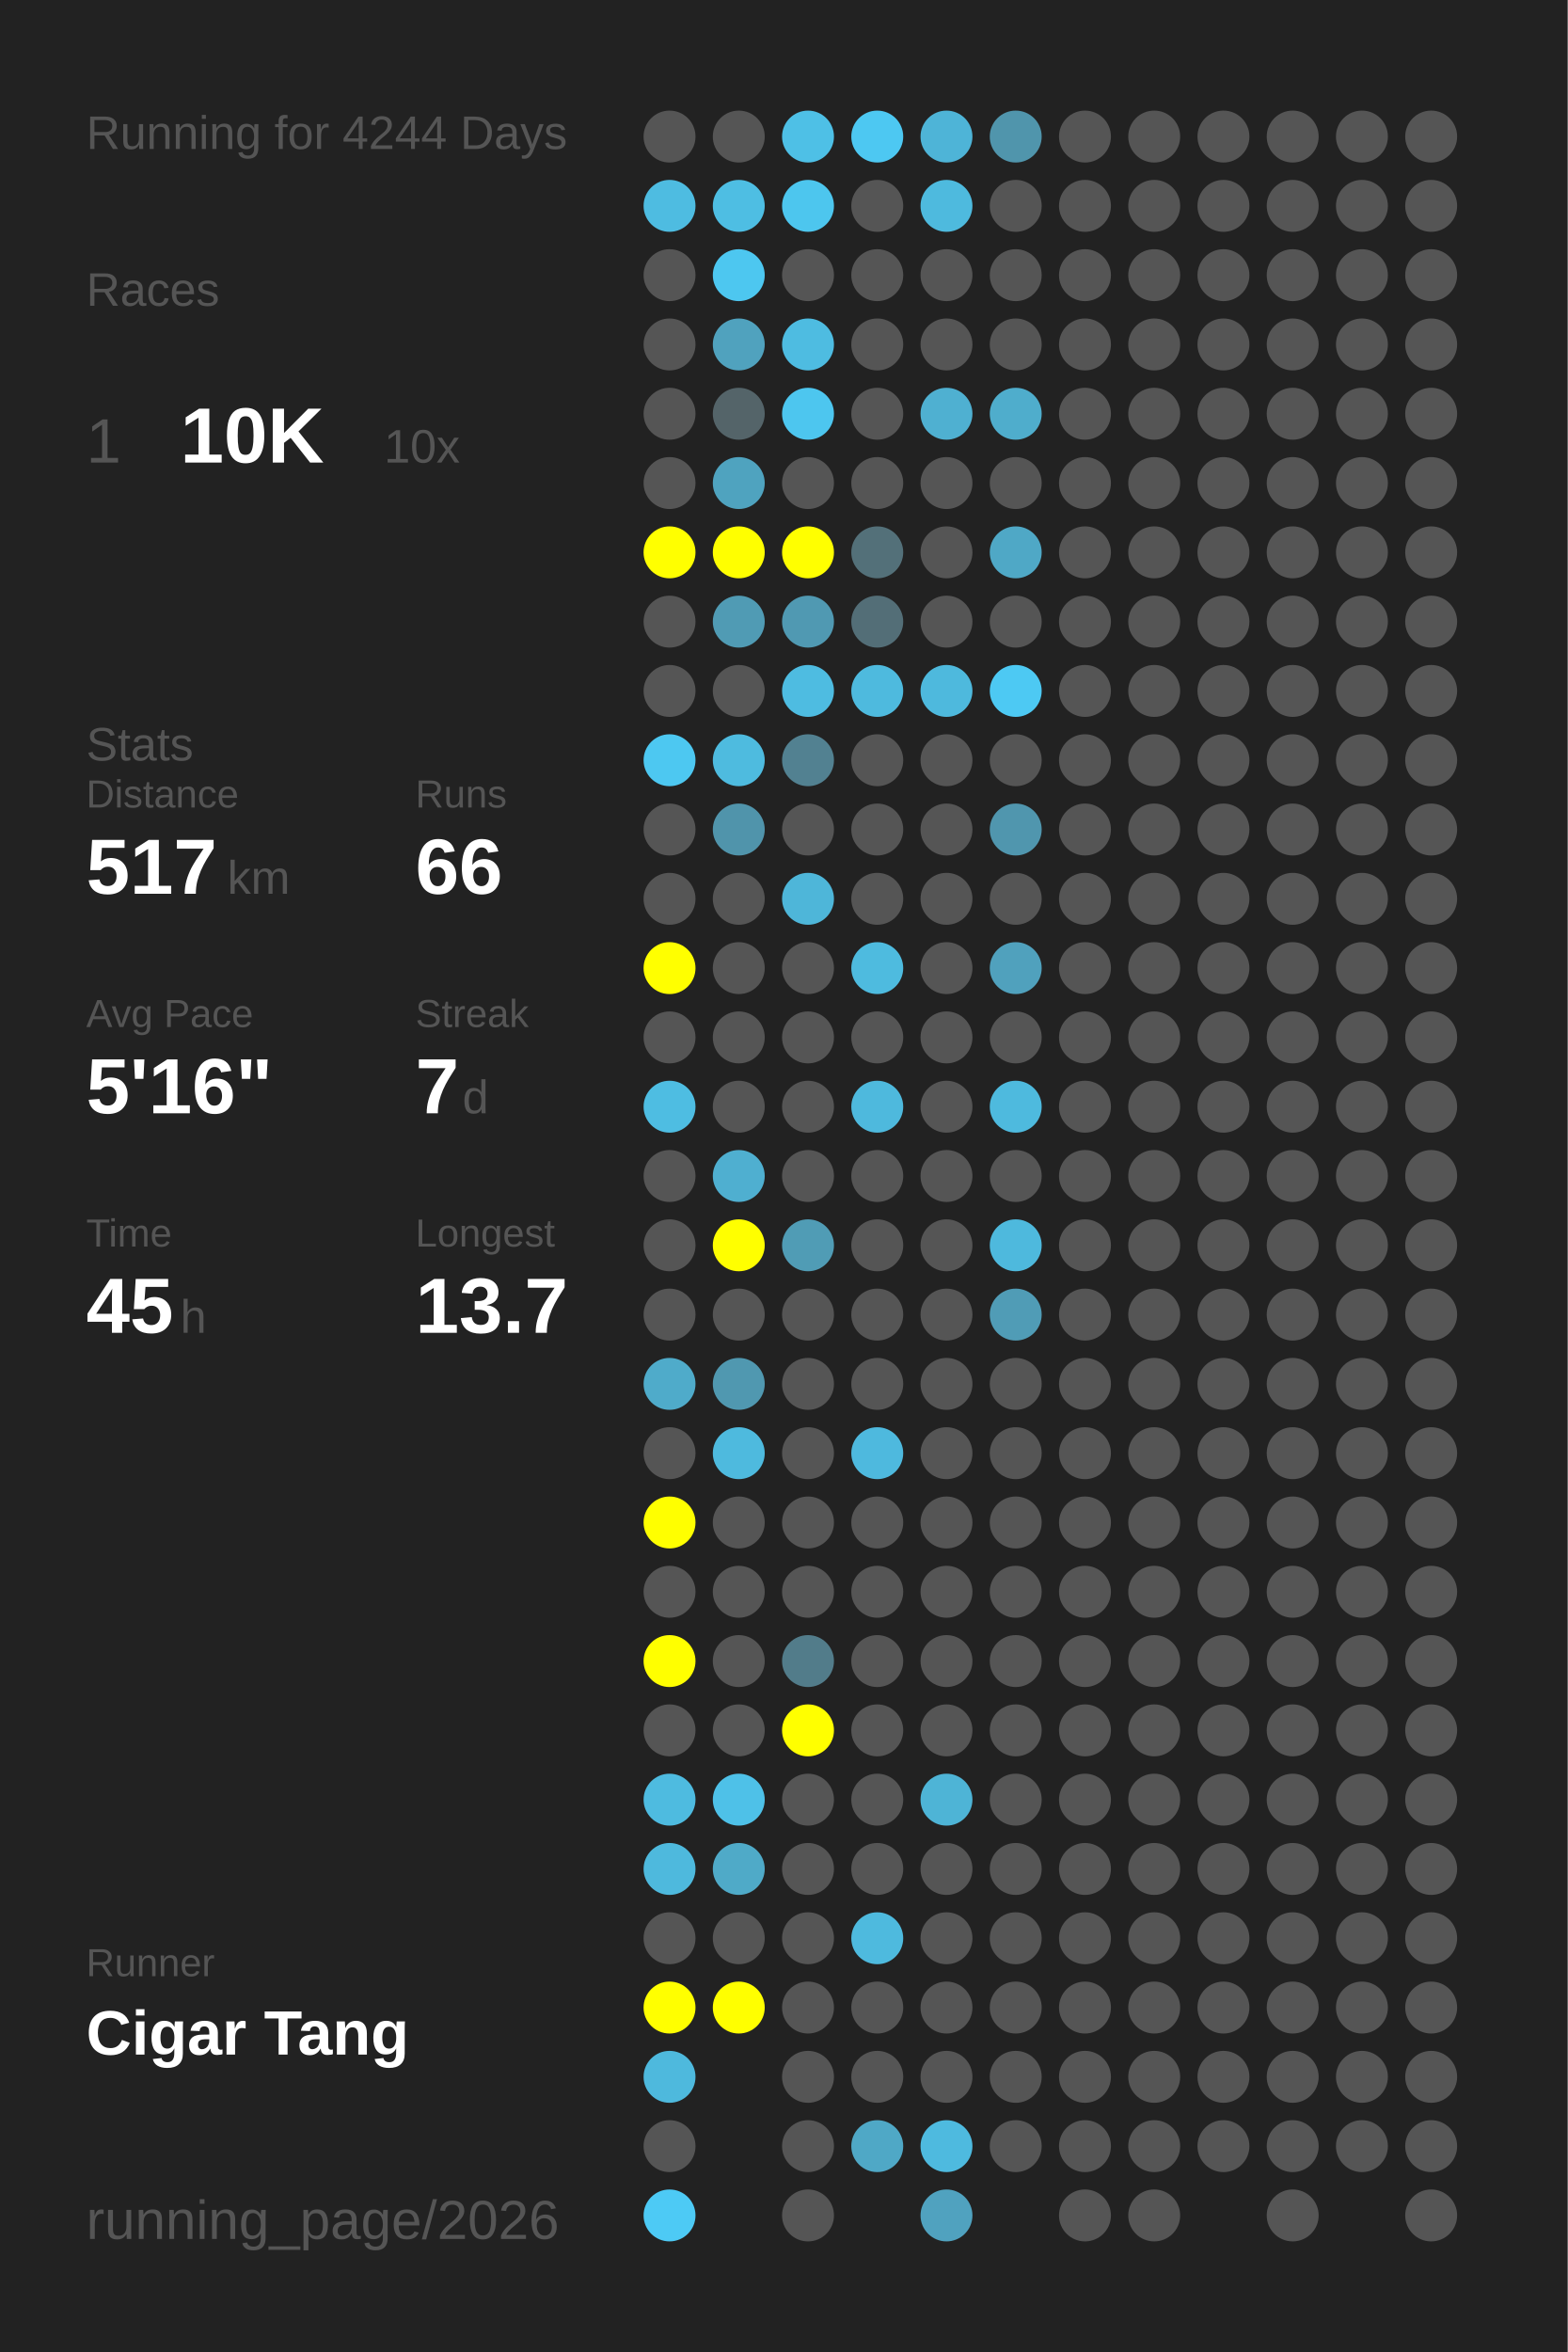
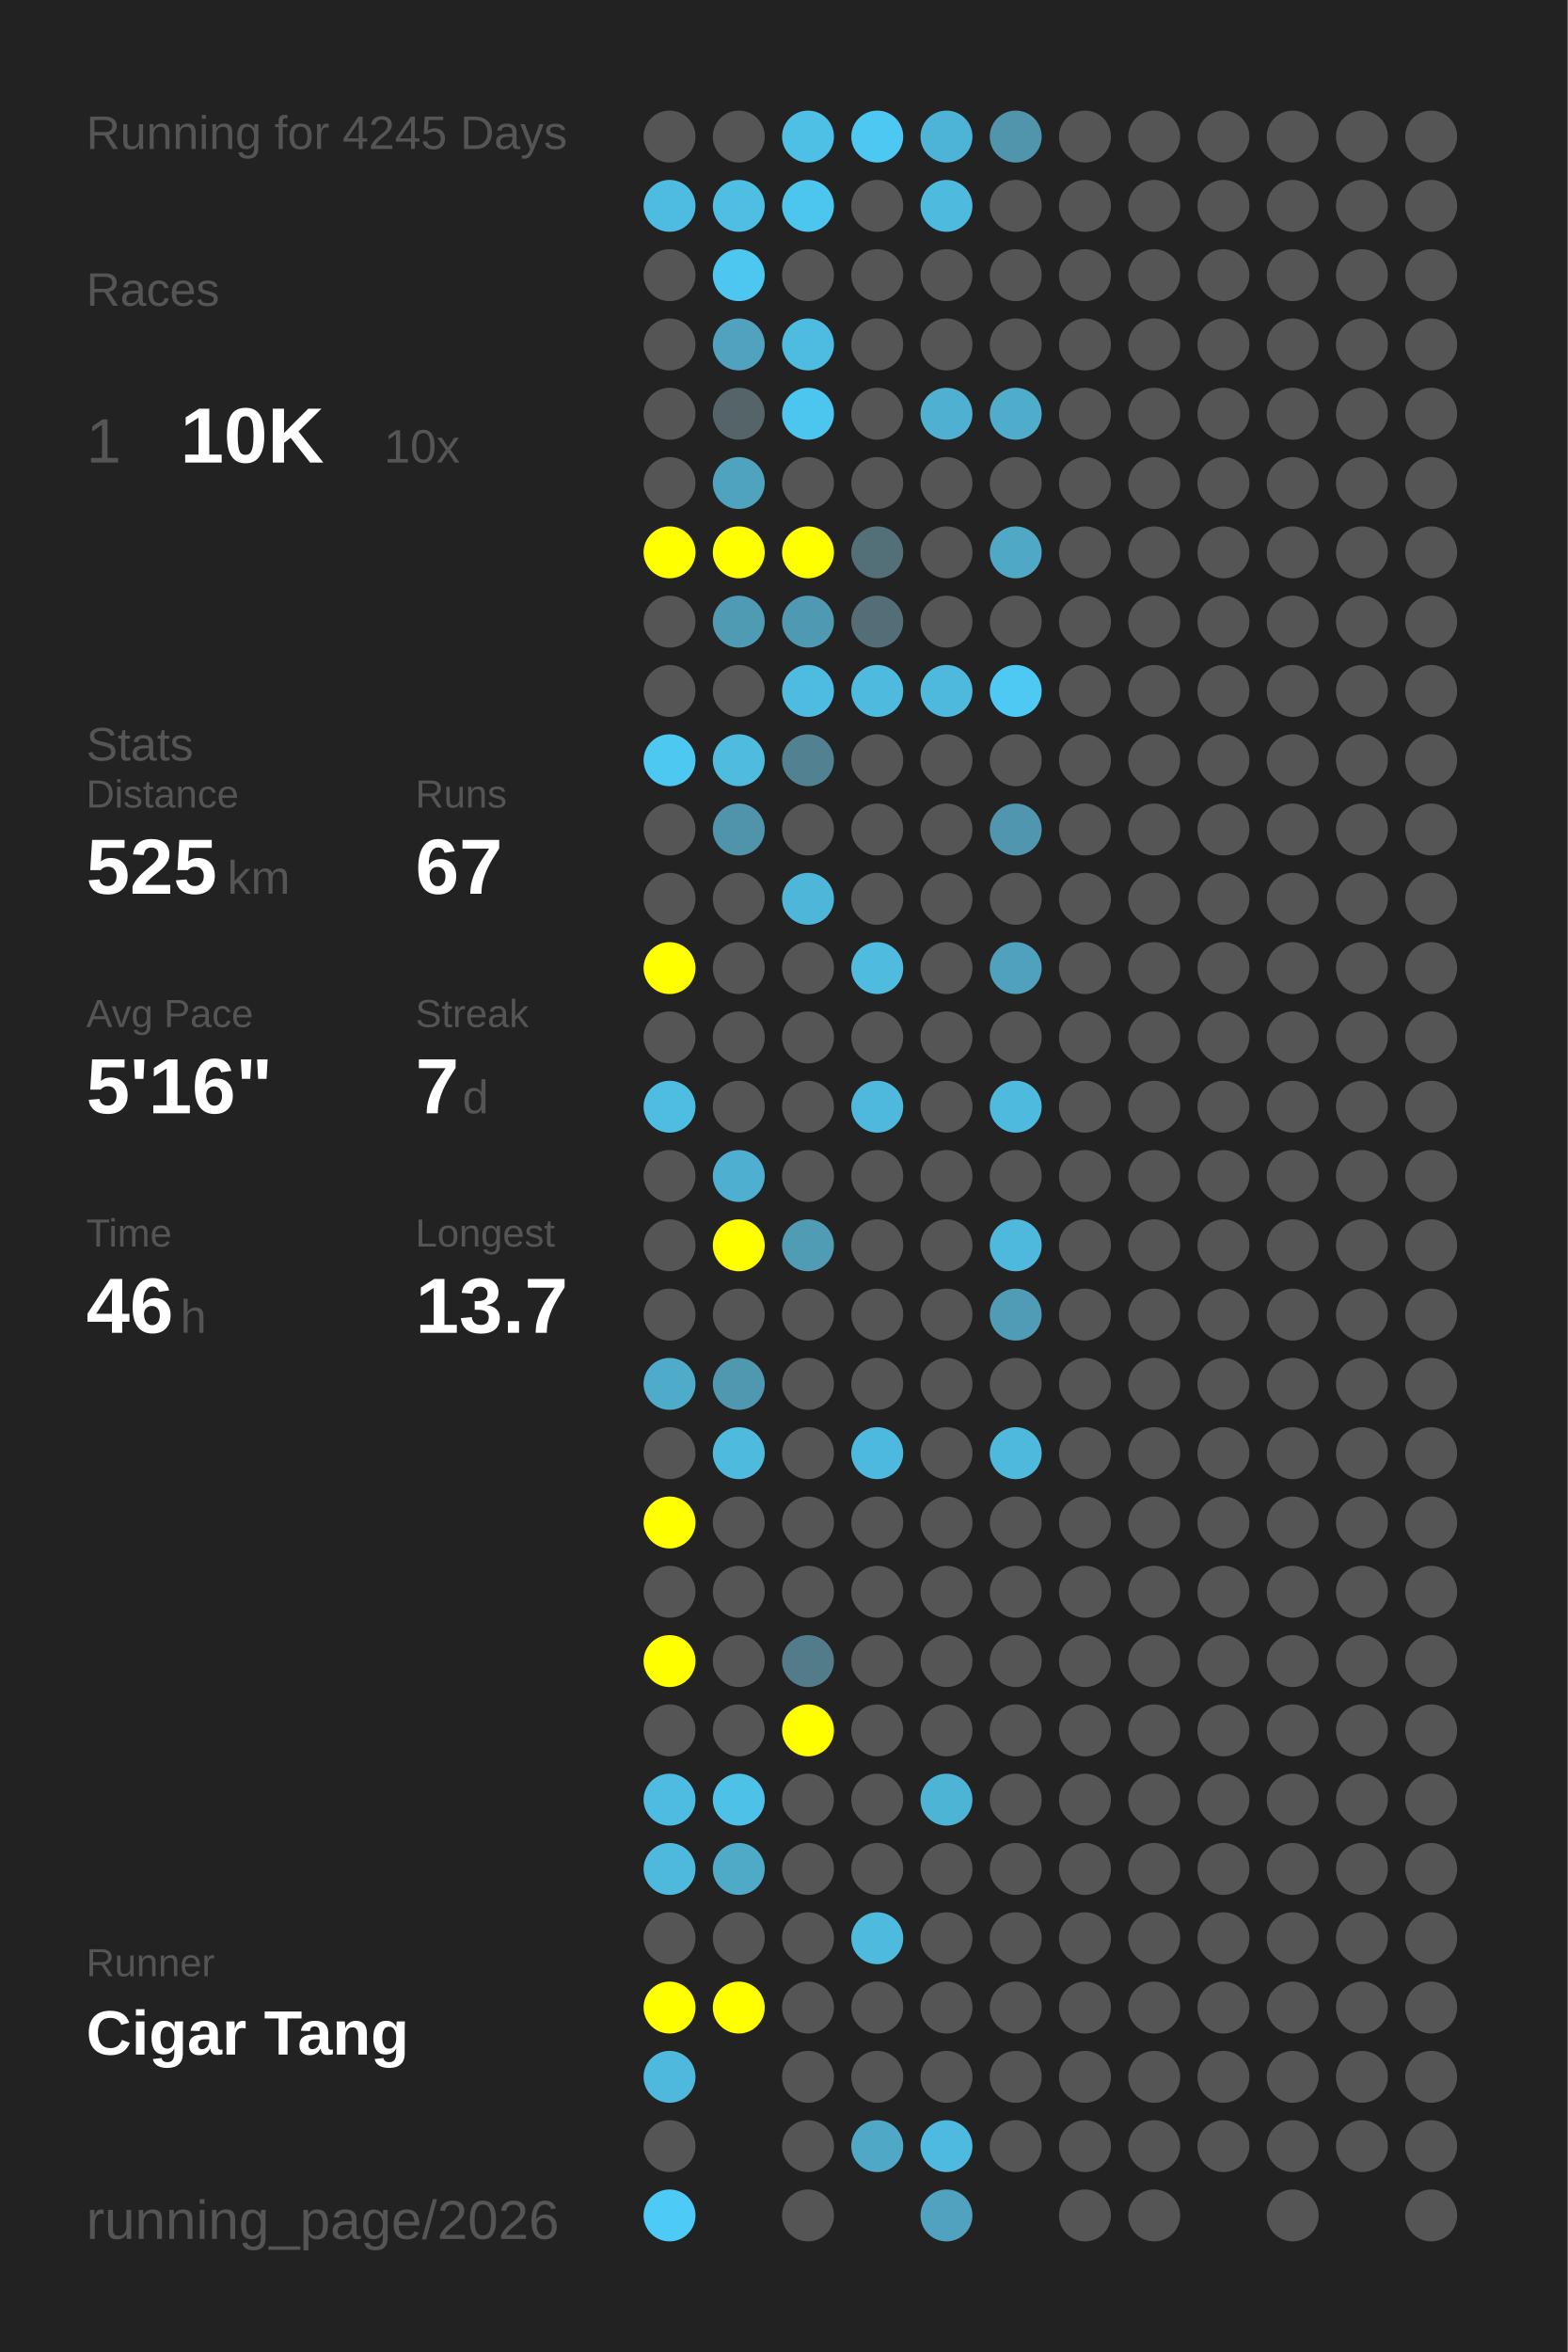
<svg xmlns="http://www.w3.org/2000/svg" baseProfile="full" height="300mm" version="1.1" viewBox="0,0,200,300" width="200mm">
  <defs />
  <rect fill="#222222" height="300" width="200" x="0" y="0" />
-   <text fill="#555555" style="font-size:6px; font-family:Arial;" x="11" y="19">Running for 4244 Days</text>
+   <text fill="#555555" style="font-size:6px; font-family:Arial;" x="11" y="19">Running for 4245 Days</text>
  <text fill="#555555" style="font-size:6px; font-family:Arial;" x="11" y="39">Races</text>
  <text fill="#555555" style="font-size:8px; font-family:Arial;" x="11" y="59">1</text>
  <text fill="#FFFFFF" style="font-size:10px; font-family:Arial; font-weight:bold;" x="23" y="59">10K</text>
  <text fill="#555555" style="font-size:6px; font-family:Arial;" x="49" y="59">10x</text>
  <text fill="#555555" style="font-size:6px; font-family:Arial;" x="11" y="97">Stats</text>
  <text fill="#555555" style="font-size:5px; font-family:Arial;" x="11" y="103">Distance</text>
-   <text fill="#FFFFFF" style="font-size:10px; font-family:Arial; font-weight:bold;" x="11" y="114">517</text>
+   <text fill="#FFFFFF" style="font-size:10px; font-family:Arial; font-weight:bold;" x="11" y="114">525</text>
  <text fill="#555555" style="font-size:6px; font-family:Arial;" x="29" y="114">km</text>
  <text fill="#555555" style="font-size:5px; font-family:Arial;" x="53" y="103">Runs</text>
-   <text fill="#FFFFFF" style="font-size:10px; font-family:Arial; font-weight:bold;" x="53" y="114">66</text>
+   <text fill="#FFFFFF" style="font-size:10px; font-family:Arial; font-weight:bold;" x="53" y="114">67</text>
  <text fill="#555555" style="font-size:5px; font-family:Arial;" x="11" y="131">Avg Pace</text>
  <text fill="#FFFFFF" style="font-size:10px; font-family:Arial; font-weight:bold;" x="11" y="142">5'16"</text>
  <text fill="#555555" style="font-size:5px; font-family:Arial;" x="53" y="131">Streak</text>
  <text fill="#FFFFFF" style="font-size:10px; font-family:Arial; font-weight:bold;" x="53" y="142">7</text>
  <text fill="#555555" style="font-size:6px; font-family:Arial;" x="59" y="142">d</text>
  <text fill="#555555" style="font-size:5px; font-family:Arial;" x="11" y="159">Time</text>
-   <text fill="#FFFFFF" style="font-size:10px; font-family:Arial; font-weight:bold;" x="11" y="170">45</text>
+   <text fill="#FFFFFF" style="font-size:10px; font-family:Arial; font-weight:bold;" x="11" y="170">46</text>
  <text fill="#555555" style="font-size:6px; font-family:Arial;" x="23" y="170">h</text>
  <text fill="#555555" style="font-size:5px; font-family:Arial;" x="53" y="159">Longest</text>
  <text fill="#FFFFFF" style="font-size:10px; font-family:Arial; font-weight:bold;" x="53" y="170">13.7</text>
  <text fill="#555555" style="font-size:5px; font-family:Arial;" x="11" y="252.065">Runner</text>
  <text fill="#FFFFFF" style="font-size:8px; font-family:Arial; font-weight:bold;" x="11" y="262.065">Cigar Tang</text>
  <text fill="#555555" style="font-size:7px; font-family:Arial;" x="11" y="285.581">running_page/2026</text>
  <circle cx="85.417" cy="17.419" fill="#555555" r="3.312" />
  <circle cx="85.417" cy="26.258" fill="#4ebce1" r="3.312" />
  <circle cx="85.417" cy="35.097" fill="#555555" r="3.312" />
  <circle cx="85.417" cy="43.935" fill="#555555" r="3.312" />
  <circle cx="85.417" cy="52.774" fill="#555555" r="3.312" />
  <circle cx="85.417" cy="61.613" fill="#555555" r="3.312" />
  <circle cx="85.417" cy="70.452" fill="#FFFF00" r="3.312" />
  <circle cx="85.417" cy="79.29" fill="#555555" r="3.312" />
  <circle cx="85.417" cy="88.129" fill="#555555" r="3.312" />
  <circle cx="85.417" cy="96.968" fill="#4dc8f1" r="3.312" />
  <circle cx="85.417" cy="105.806" fill="#555555" r="3.312" />
  <circle cx="85.417" cy="114.645" fill="#555555" r="3.312" />
  <circle cx="85.417" cy="123.484" fill="#FFFF00" r="3.312" />
  <circle cx="85.417" cy="132.323" fill="#555555" r="3.312" />
  <circle cx="85.417" cy="141.161" fill="#4ebde2" r="3.312" />
  <circle cx="85.417" cy="150" fill="#555555" r="3.312" />
  <circle cx="85.417" cy="158.839" fill="#555555" r="3.312" />
  <circle cx="85.417" cy="167.677" fill="#555555" r="3.312" />
  <circle cx="85.417" cy="176.516" fill="#4fabca" r="3.312" />
  <circle cx="85.417" cy="185.355" fill="#555555" r="3.312" />
  <circle cx="85.417" cy="194.194" fill="#FFFF00" r="3.312" />
  <circle cx="85.417" cy="203.032" fill="#555555" r="3.312" />
  <circle cx="85.417" cy="211.871" fill="#FFFF00" r="3.312" />
  <circle cx="85.417" cy="220.71" fill="#555555" r="3.312" />
  <circle cx="85.417" cy="229.548" fill="#4ebbe0" r="3.312" />
  <circle cx="85.417" cy="238.387" fill="#4eb9dd" r="3.312" />
  <circle cx="85.417" cy="247.226" fill="#555555" r="3.312" />
  <circle cx="85.417" cy="256.065" fill="#FFFF00" r="3.312" />
  <circle cx="85.417" cy="264.903" fill="#4eb9dd" r="3.312" />
  <circle cx="85.417" cy="273.742" fill="#555555" r="3.312" />
  <circle cx="85.417" cy="282.581" fill="#4dcaf5" r="3.312" />
  <circle cx="94.25" cy="17.419" fill="#555555" r="3.312" />
  <circle cx="94.25" cy="26.258" fill="#4ebee3" r="3.312" />
  <circle cx="94.25" cy="35.097" fill="#4dc7f0" r="3.312" />
  <circle cx="94.25" cy="43.935" fill="#50a2be" r="3.312" />
  <circle cx="94.25" cy="52.774" fill="#546469" r="3.312" />
  <circle cx="94.25" cy="61.613" fill="#4fa3bf" r="3.312" />
  <circle cx="94.25" cy="70.452" fill="#FFFF00" r="3.312" />
  <circle cx="94.25" cy="79.29" fill="#509bb4" r="3.312" />
  <circle cx="94.25" cy="88.129" fill="#555555" r="3.312" />
  <circle cx="94.25" cy="96.968" fill="#4ebbdf" r="3.312" />
  <circle cx="94.25" cy="105.806" fill="#5094ab" r="3.312" />
  <circle cx="94.25" cy="114.645" fill="#555555" r="3.312" />
  <circle cx="94.25" cy="123.484" fill="#555555" r="3.312" />
  <circle cx="94.25" cy="132.323" fill="#555555" r="3.312" />
  <circle cx="94.25" cy="141.161" fill="#555555" r="3.312" />
  <circle cx="94.25" cy="150" fill="#4fafd0" r="3.312" />
  <circle cx="94.25" cy="158.839" fill="#FFFF00" r="3.312" />
  <circle cx="94.25" cy="167.677" fill="#555555" r="3.312" />
  <circle cx="94.25" cy="176.516" fill="#5098b0" r="3.312" />
  <circle cx="94.25" cy="185.355" fill="#4ebade" r="3.312" />
  <circle cx="94.25" cy="194.194" fill="#555555" r="3.312" />
  <circle cx="94.25" cy="203.032" fill="#555555" r="3.312" />
  <circle cx="94.25" cy="211.871" fill="#555555" r="3.312" />
  <circle cx="94.25" cy="220.71" fill="#555555" r="3.312" />
  <circle cx="94.25" cy="229.548" fill="#4ec1e8" r="3.312" />
  <circle cx="94.25" cy="238.387" fill="#4faac8" r="3.312" />
  <circle cx="94.25" cy="247.226" fill="#555555" r="3.312" />
  <circle cx="94.25" cy="256.065" fill="#FFFF00" r="3.312" />
  <circle cx="103.083" cy="17.419" fill="#4ec0e6" r="3.312" />
  <circle cx="103.083" cy="26.258" fill="#4dc6ee" r="3.312" />
  <circle cx="103.083" cy="35.097" fill="#555555" r="3.312" />
  <circle cx="103.083" cy="43.935" fill="#4ebce1" r="3.312" />
  <circle cx="103.083" cy="52.774" fill="#4dc6ef" r="3.312" />
  <circle cx="103.083" cy="61.613" fill="#555555" r="3.312" />
  <circle cx="103.083" cy="70.452" fill="#FFFF00" r="3.312" />
  <circle cx="103.083" cy="79.29" fill="#5099b2" r="3.312" />
  <circle cx="103.083" cy="88.129" fill="#4ebce1" r="3.312" />
  <circle cx="103.083" cy="96.968" fill="#528191" r="3.312" />
  <circle cx="103.083" cy="105.806" fill="#555555" r="3.312" />
  <circle cx="103.083" cy="114.645" fill="#4eb6d9" r="3.312" />
  <circle cx="103.083" cy="123.484" fill="#555555" r="3.312" />
  <circle cx="103.083" cy="132.323" fill="#555555" r="3.312" />
  <circle cx="103.083" cy="141.161" fill="#555555" r="3.312" />
  <circle cx="103.083" cy="150" fill="#555555" r="3.312" />
  <circle cx="103.083" cy="158.839" fill="#509cb5" r="3.312" />
  <circle cx="103.083" cy="167.677" fill="#555555" r="3.312" />
  <circle cx="103.083" cy="176.516" fill="#555555" r="3.312" />
  <circle cx="103.083" cy="185.355" fill="#555555" r="3.312" />
  <circle cx="103.083" cy="194.194" fill="#555555" r="3.312" />
  <circle cx="103.083" cy="203.032" fill="#555555" r="3.312" />
  <circle cx="103.083" cy="211.871" fill="#527c8a" r="3.312" />
  <circle cx="103.083" cy="220.71" fill="#FFFF00" r="3.312" />
  <circle cx="103.083" cy="229.548" fill="#555555" r="3.312" />
  <circle cx="103.083" cy="238.387" fill="#555555" r="3.312" />
  <circle cx="103.083" cy="247.226" fill="#555555" r="3.312" />
  <circle cx="103.083" cy="256.065" fill="#555555" r="3.312" />
  <circle cx="103.083" cy="264.903" fill="#555555" r="3.312" />
  <circle cx="103.083" cy="273.742" fill="#555555" r="3.312" />
  <circle cx="103.083" cy="282.581" fill="#555555" r="3.312" />
  <circle cx="111.917" cy="17.419" fill="#4dc8f2" r="3.312" />
  <circle cx="111.917" cy="26.258" fill="#555555" r="3.312" />
  <circle cx="111.917" cy="35.097" fill="#555555" r="3.312" />
  <circle cx="111.917" cy="43.935" fill="#555555" r="3.312" />
  <circle cx="111.917" cy="52.774" fill="#555555" r="3.312" />
  <circle cx="111.917" cy="61.613" fill="#555555" r="3.312" />
  <circle cx="111.917" cy="70.452" fill="#537079" r="3.312" />
  <circle cx="111.917" cy="79.29" fill="#536e77" r="3.312" />
  <circle cx="111.917" cy="88.129" fill="#4ebade" r="3.312" />
  <circle cx="111.917" cy="96.968" fill="#555555" r="3.312" />
  <circle cx="111.917" cy="105.806" fill="#555555" r="3.312" />
  <circle cx="111.917" cy="114.645" fill="#555555" r="3.312" />
  <circle cx="111.917" cy="123.484" fill="#4ebbdf" r="3.312" />
  <circle cx="111.917" cy="132.323" fill="#555555" r="3.312" />
  <circle cx="111.917" cy="141.161" fill="#4eb9dd" r="3.312" />
  <circle cx="111.917" cy="150" fill="#555555" r="3.312" />
  <circle cx="111.917" cy="158.839" fill="#555555" r="3.312" />
  <circle cx="111.917" cy="167.677" fill="#555555" r="3.312" />
  <circle cx="111.917" cy="176.516" fill="#555555" r="3.312" />
  <circle cx="111.917" cy="185.355" fill="#4eb9de" r="3.312" />
  <circle cx="111.917" cy="194.194" fill="#555555" r="3.312" />
  <circle cx="111.917" cy="203.032" fill="#555555" r="3.312" />
  <circle cx="111.917" cy="211.871" fill="#555555" r="3.312" />
  <circle cx="111.917" cy="220.71" fill="#555555" r="3.312" />
  <circle cx="111.917" cy="229.548" fill="#555555" r="3.312" />
  <circle cx="111.917" cy="238.387" fill="#555555" r="3.312" />
  <circle cx="111.917" cy="247.226" fill="#4ebade" r="3.312" />
  <circle cx="111.917" cy="256.065" fill="#555555" r="3.312" />
  <circle cx="111.917" cy="264.903" fill="#555555" r="3.312" />
  <circle cx="111.917" cy="273.742" fill="#4fa8c6" r="3.312" />
  <circle cx="120.75" cy="17.419" fill="#4eb4d7" r="3.312" />
  <circle cx="120.75" cy="26.258" fill="#4ebade" r="3.312" />
  <circle cx="120.75" cy="35.097" fill="#555555" r="3.312" />
  <circle cx="120.75" cy="43.935" fill="#555555" r="3.312" />
  <circle cx="120.75" cy="52.774" fill="#4fb0d1" r="3.312" />
  <circle cx="120.75" cy="61.613" fill="#555555" r="3.312" />
  <circle cx="120.75" cy="70.452" fill="#555555" r="3.312" />
  <circle cx="120.75" cy="79.29" fill="#555555" r="3.312" />
  <circle cx="120.75" cy="88.129" fill="#4eb9dd" r="3.312" />
  <circle cx="120.75" cy="96.968" fill="#555555" r="3.312" />
  <circle cx="120.75" cy="105.806" fill="#555555" r="3.312" />
  <circle cx="120.75" cy="114.645" fill="#555555" r="3.312" />
  <circle cx="120.75" cy="123.484" fill="#555555" r="3.312" />
  <circle cx="120.75" cy="132.323" fill="#555555" r="3.312" />
  <circle cx="120.75" cy="141.161" fill="#555555" r="3.312" />
  <circle cx="120.75" cy="150" fill="#555555" r="3.312" />
  <circle cx="120.75" cy="158.839" fill="#555555" r="3.312" />
  <circle cx="120.75" cy="167.677" fill="#555555" r="3.312" />
  <circle cx="120.75" cy="176.516" fill="#555555" r="3.312" />
  <circle cx="120.75" cy="185.355" fill="#555555" r="3.312" />
  <circle cx="120.75" cy="194.194" fill="#555555" r="3.312" />
  <circle cx="120.75" cy="203.032" fill="#555555" r="3.312" />
  <circle cx="120.75" cy="211.871" fill="#555555" r="3.312" />
  <circle cx="120.75" cy="220.71" fill="#555555" r="3.312" />
  <circle cx="120.75" cy="229.548" fill="#4eb4d6" r="3.312" />
  <circle cx="120.75" cy="238.387" fill="#555555" r="3.312" />
  <circle cx="120.75" cy="247.226" fill="#555555" r="3.312" />
  <circle cx="120.75" cy="256.065" fill="#555555" r="3.312" />
  <circle cx="120.75" cy="264.903" fill="#555555" r="3.312" />
  <circle cx="120.75" cy="273.742" fill="#4ebadf" r="3.312" />
  <circle cx="120.75" cy="282.581" fill="#50a2bf" r="3.312" />
  <circle cx="129.583" cy="17.419" fill="#5095ac" r="3.312" />
  <circle cx="129.583" cy="26.258" fill="#555555" r="3.312" />
  <circle cx="129.583" cy="35.097" fill="#555555" r="3.312" />
  <circle cx="129.583" cy="43.935" fill="#555555" r="3.312" />
  <circle cx="129.583" cy="52.774" fill="#4fadcc" r="3.312" />
  <circle cx="129.583" cy="61.613" fill="#555555" r="3.312" />
  <circle cx="129.583" cy="70.452" fill="#4fa8c6" r="3.312" />
  <circle cx="129.583" cy="79.29" fill="#555555" r="3.312" />
  <circle cx="129.583" cy="88.129" fill="#4dc9f3" r="3.312" />
  <circle cx="129.583" cy="96.968" fill="#555555" r="3.312" />
  <circle cx="129.583" cy="105.806" fill="#5096ae" r="3.312" />
  <circle cx="129.583" cy="114.645" fill="#555555" r="3.312" />
  <circle cx="129.583" cy="123.484" fill="#50a1bd" r="3.312" />
  <circle cx="129.583" cy="132.323" fill="#555555" r="3.312" />
  <circle cx="129.583" cy="141.161" fill="#4ebade" r="3.312" />
  <circle cx="129.583" cy="150" fill="#555555" r="3.312" />
  <circle cx="129.583" cy="158.839" fill="#4eb9dd" r="3.312" />
  <circle cx="129.583" cy="167.677" fill="#509cb6" r="3.312" />
  <circle cx="129.583" cy="176.516" fill="#555555" r="3.312" />
-   <circle cx="129.583" cy="185.355" fill="#555555" r="3.312" />
+   <circle cx="129.583" cy="185.355" fill="#4eb9dd" r="3.312" />
  <circle cx="129.583" cy="194.194" fill="#555555" r="3.312" />
  <circle cx="129.583" cy="203.032" fill="#555555" r="3.312" />
  <circle cx="129.583" cy="211.871" fill="#555555" r="3.312" />
  <circle cx="129.583" cy="220.71" fill="#555555" r="3.312" />
  <circle cx="129.583" cy="229.548" fill="#555555" r="3.312" />
  <circle cx="129.583" cy="238.387" fill="#555555" r="3.312" />
  <circle cx="129.583" cy="247.226" fill="#555555" r="3.312" />
  <circle cx="129.583" cy="256.065" fill="#555555" r="3.312" />
  <circle cx="129.583" cy="264.903" fill="#555555" r="3.312" />
  <circle cx="129.583" cy="273.742" fill="#555555" r="3.312" />
  <circle cx="138.417" cy="17.419" fill="#555555" r="3.312" />
  <circle cx="138.417" cy="26.258" fill="#555555" r="3.312" />
  <circle cx="138.417" cy="35.097" fill="#555555" r="3.312" />
  <circle cx="138.417" cy="43.935" fill="#555555" r="3.312" />
  <circle cx="138.417" cy="52.774" fill="#555555" r="3.312" />
  <circle cx="138.417" cy="61.613" fill="#555555" r="3.312" />
  <circle cx="138.417" cy="70.452" fill="#555555" r="3.312" />
  <circle cx="138.417" cy="79.29" fill="#555555" r="3.312" />
  <circle cx="138.417" cy="88.129" fill="#555555" r="3.312" />
  <circle cx="138.417" cy="96.968" fill="#555555" r="3.312" />
  <circle cx="138.417" cy="105.806" fill="#555555" r="3.312" />
  <circle cx="138.417" cy="114.645" fill="#555555" r="3.312" />
  <circle cx="138.417" cy="123.484" fill="#555555" r="3.312" />
  <circle cx="138.417" cy="132.323" fill="#555555" r="3.312" />
  <circle cx="138.417" cy="141.161" fill="#555555" r="3.312" />
  <circle cx="138.417" cy="150" fill="#555555" r="3.312" />
  <circle cx="138.417" cy="158.839" fill="#555555" r="3.312" />
  <circle cx="138.417" cy="167.677" fill="#555555" r="3.312" />
  <circle cx="138.417" cy="176.516" fill="#555555" r="3.312" />
  <circle cx="138.417" cy="185.355" fill="#555555" r="3.312" />
  <circle cx="138.417" cy="194.194" fill="#555555" r="3.312" />
  <circle cx="138.417" cy="203.032" fill="#555555" r="3.312" />
  <circle cx="138.417" cy="211.871" fill="#555555" r="3.312" />
  <circle cx="138.417" cy="220.71" fill="#555555" r="3.312" />
  <circle cx="138.417" cy="229.548" fill="#555555" r="3.312" />
  <circle cx="138.417" cy="238.387" fill="#555555" r="3.312" />
  <circle cx="138.417" cy="247.226" fill="#555555" r="3.312" />
  <circle cx="138.417" cy="256.065" fill="#555555" r="3.312" />
  <circle cx="138.417" cy="264.903" fill="#555555" r="3.312" />
  <circle cx="138.417" cy="273.742" fill="#555555" r="3.312" />
  <circle cx="138.417" cy="282.581" fill="#555555" r="3.312" />
  <circle cx="147.25" cy="17.419" fill="#555555" r="3.312" />
  <circle cx="147.25" cy="26.258" fill="#555555" r="3.312" />
  <circle cx="147.25" cy="35.097" fill="#555555" r="3.312" />
  <circle cx="147.25" cy="43.935" fill="#555555" r="3.312" />
  <circle cx="147.25" cy="52.774" fill="#555555" r="3.312" />
  <circle cx="147.25" cy="61.613" fill="#555555" r="3.312" />
  <circle cx="147.25" cy="70.452" fill="#555555" r="3.312" />
  <circle cx="147.25" cy="79.29" fill="#555555" r="3.312" />
  <circle cx="147.25" cy="88.129" fill="#555555" r="3.312" />
  <circle cx="147.25" cy="96.968" fill="#555555" r="3.312" />
  <circle cx="147.25" cy="105.806" fill="#555555" r="3.312" />
  <circle cx="147.25" cy="114.645" fill="#555555" r="3.312" />
  <circle cx="147.25" cy="123.484" fill="#555555" r="3.312" />
  <circle cx="147.25" cy="132.323" fill="#555555" r="3.312" />
  <circle cx="147.25" cy="141.161" fill="#555555" r="3.312" />
  <circle cx="147.25" cy="150" fill="#555555" r="3.312" />
  <circle cx="147.25" cy="158.839" fill="#555555" r="3.312" />
  <circle cx="147.25" cy="167.677" fill="#555555" r="3.312" />
  <circle cx="147.25" cy="176.516" fill="#555555" r="3.312" />
  <circle cx="147.25" cy="185.355" fill="#555555" r="3.312" />
  <circle cx="147.25" cy="194.194" fill="#555555" r="3.312" />
  <circle cx="147.25" cy="203.032" fill="#555555" r="3.312" />
  <circle cx="147.25" cy="211.871" fill="#555555" r="3.312" />
  <circle cx="147.25" cy="220.71" fill="#555555" r="3.312" />
  <circle cx="147.25" cy="229.548" fill="#555555" r="3.312" />
  <circle cx="147.25" cy="238.387" fill="#555555" r="3.312" />
  <circle cx="147.25" cy="247.226" fill="#555555" r="3.312" />
  <circle cx="147.25" cy="256.065" fill="#555555" r="3.312" />
  <circle cx="147.25" cy="264.903" fill="#555555" r="3.312" />
  <circle cx="147.25" cy="273.742" fill="#555555" r="3.312" />
  <circle cx="147.25" cy="282.581" fill="#555555" r="3.312" />
  <circle cx="156.083" cy="17.419" fill="#555555" r="3.312" />
  <circle cx="156.083" cy="26.258" fill="#555555" r="3.312" />
  <circle cx="156.083" cy="35.097" fill="#555555" r="3.312" />
  <circle cx="156.083" cy="43.935" fill="#555555" r="3.312" />
  <circle cx="156.083" cy="52.774" fill="#555555" r="3.312" />
  <circle cx="156.083" cy="61.613" fill="#555555" r="3.312" />
  <circle cx="156.083" cy="70.452" fill="#555555" r="3.312" />
  <circle cx="156.083" cy="79.29" fill="#555555" r="3.312" />
  <circle cx="156.083" cy="88.129" fill="#555555" r="3.312" />
  <circle cx="156.083" cy="96.968" fill="#555555" r="3.312" />
  <circle cx="156.083" cy="105.806" fill="#555555" r="3.312" />
  <circle cx="156.083" cy="114.645" fill="#555555" r="3.312" />
  <circle cx="156.083" cy="123.484" fill="#555555" r="3.312" />
  <circle cx="156.083" cy="132.323" fill="#555555" r="3.312" />
  <circle cx="156.083" cy="141.161" fill="#555555" r="3.312" />
  <circle cx="156.083" cy="150" fill="#555555" r="3.312" />
  <circle cx="156.083" cy="158.839" fill="#555555" r="3.312" />
  <circle cx="156.083" cy="167.677" fill="#555555" r="3.312" />
  <circle cx="156.083" cy="176.516" fill="#555555" r="3.312" />
  <circle cx="156.083" cy="185.355" fill="#555555" r="3.312" />
  <circle cx="156.083" cy="194.194" fill="#555555" r="3.312" />
  <circle cx="156.083" cy="203.032" fill="#555555" r="3.312" />
  <circle cx="156.083" cy="211.871" fill="#555555" r="3.312" />
  <circle cx="156.083" cy="220.71" fill="#555555" r="3.312" />
  <circle cx="156.083" cy="229.548" fill="#555555" r="3.312" />
  <circle cx="156.083" cy="238.387" fill="#555555" r="3.312" />
  <circle cx="156.083" cy="247.226" fill="#555555" r="3.312" />
  <circle cx="156.083" cy="256.065" fill="#555555" r="3.312" />
  <circle cx="156.083" cy="264.903" fill="#555555" r="3.312" />
  <circle cx="156.083" cy="273.742" fill="#555555" r="3.312" />
  <circle cx="164.917" cy="17.419" fill="#555555" r="3.312" />
  <circle cx="164.917" cy="26.258" fill="#555555" r="3.312" />
  <circle cx="164.917" cy="35.097" fill="#555555" r="3.312" />
  <circle cx="164.917" cy="43.935" fill="#555555" r="3.312" />
  <circle cx="164.917" cy="52.774" fill="#555555" r="3.312" />
  <circle cx="164.917" cy="61.613" fill="#555555" r="3.312" />
  <circle cx="164.917" cy="70.452" fill="#555555" r="3.312" />
  <circle cx="164.917" cy="79.29" fill="#555555" r="3.312" />
  <circle cx="164.917" cy="88.129" fill="#555555" r="3.312" />
  <circle cx="164.917" cy="96.968" fill="#555555" r="3.312" />
  <circle cx="164.917" cy="105.806" fill="#555555" r="3.312" />
  <circle cx="164.917" cy="114.645" fill="#555555" r="3.312" />
  <circle cx="164.917" cy="123.484" fill="#555555" r="3.312" />
  <circle cx="164.917" cy="132.323" fill="#555555" r="3.312" />
  <circle cx="164.917" cy="141.161" fill="#555555" r="3.312" />
  <circle cx="164.917" cy="150" fill="#555555" r="3.312" />
  <circle cx="164.917" cy="158.839" fill="#555555" r="3.312" />
  <circle cx="164.917" cy="167.677" fill="#555555" r="3.312" />
  <circle cx="164.917" cy="176.516" fill="#555555" r="3.312" />
  <circle cx="164.917" cy="185.355" fill="#555555" r="3.312" />
  <circle cx="164.917" cy="194.194" fill="#555555" r="3.312" />
  <circle cx="164.917" cy="203.032" fill="#555555" r="3.312" />
  <circle cx="164.917" cy="211.871" fill="#555555" r="3.312" />
  <circle cx="164.917" cy="220.71" fill="#555555" r="3.312" />
  <circle cx="164.917" cy="229.548" fill="#555555" r="3.312" />
  <circle cx="164.917" cy="238.387" fill="#555555" r="3.312" />
  <circle cx="164.917" cy="247.226" fill="#555555" r="3.312" />
  <circle cx="164.917" cy="256.065" fill="#555555" r="3.312" />
  <circle cx="164.917" cy="264.903" fill="#555555" r="3.312" />
  <circle cx="164.917" cy="273.742" fill="#555555" r="3.312" />
  <circle cx="164.917" cy="282.581" fill="#555555" r="3.312" />
  <circle cx="173.75" cy="17.419" fill="#555555" r="3.312" />
  <circle cx="173.75" cy="26.258" fill="#555555" r="3.312" />
  <circle cx="173.75" cy="35.097" fill="#555555" r="3.312" />
  <circle cx="173.75" cy="43.935" fill="#555555" r="3.312" />
  <circle cx="173.75" cy="52.774" fill="#555555" r="3.312" />
  <circle cx="173.75" cy="61.613" fill="#555555" r="3.312" />
  <circle cx="173.75" cy="70.452" fill="#555555" r="3.312" />
  <circle cx="173.75" cy="79.29" fill="#555555" r="3.312" />
  <circle cx="173.75" cy="88.129" fill="#555555" r="3.312" />
  <circle cx="173.75" cy="96.968" fill="#555555" r="3.312" />
  <circle cx="173.75" cy="105.806" fill="#555555" r="3.312" />
  <circle cx="173.75" cy="114.645" fill="#555555" r="3.312" />
  <circle cx="173.75" cy="123.484" fill="#555555" r="3.312" />
  <circle cx="173.75" cy="132.323" fill="#555555" r="3.312" />
  <circle cx="173.75" cy="141.161" fill="#555555" r="3.312" />
  <circle cx="173.75" cy="150" fill="#555555" r="3.312" />
  <circle cx="173.75" cy="158.839" fill="#555555" r="3.312" />
  <circle cx="173.75" cy="167.677" fill="#555555" r="3.312" />
  <circle cx="173.75" cy="176.516" fill="#555555" r="3.312" />
  <circle cx="173.75" cy="185.355" fill="#555555" r="3.312" />
  <circle cx="173.75" cy="194.194" fill="#555555" r="3.312" />
  <circle cx="173.75" cy="203.032" fill="#555555" r="3.312" />
  <circle cx="173.75" cy="211.871" fill="#555555" r="3.312" />
  <circle cx="173.75" cy="220.71" fill="#555555" r="3.312" />
  <circle cx="173.75" cy="229.548" fill="#555555" r="3.312" />
  <circle cx="173.75" cy="238.387" fill="#555555" r="3.312" />
  <circle cx="173.75" cy="247.226" fill="#555555" r="3.312" />
  <circle cx="173.75" cy="256.065" fill="#555555" r="3.312" />
  <circle cx="173.75" cy="264.903" fill="#555555" r="3.312" />
  <circle cx="173.75" cy="273.742" fill="#555555" r="3.312" />
  <circle cx="182.583" cy="17.419" fill="#555555" r="3.312" />
  <circle cx="182.583" cy="26.258" fill="#555555" r="3.312" />
  <circle cx="182.583" cy="35.097" fill="#555555" r="3.312" />
  <circle cx="182.583" cy="43.935" fill="#555555" r="3.312" />
  <circle cx="182.583" cy="52.774" fill="#555555" r="3.312" />
  <circle cx="182.583" cy="61.613" fill="#555555" r="3.312" />
  <circle cx="182.583" cy="70.452" fill="#555555" r="3.312" />
  <circle cx="182.583" cy="79.29" fill="#555555" r="3.312" />
  <circle cx="182.583" cy="88.129" fill="#555555" r="3.312" />
  <circle cx="182.583" cy="96.968" fill="#555555" r="3.312" />
  <circle cx="182.583" cy="105.806" fill="#555555" r="3.312" />
  <circle cx="182.583" cy="114.645" fill="#555555" r="3.312" />
  <circle cx="182.583" cy="123.484" fill="#555555" r="3.312" />
  <circle cx="182.583" cy="132.323" fill="#555555" r="3.312" />
  <circle cx="182.583" cy="141.161" fill="#555555" r="3.312" />
  <circle cx="182.583" cy="150" fill="#555555" r="3.312" />
  <circle cx="182.583" cy="158.839" fill="#555555" r="3.312" />
  <circle cx="182.583" cy="167.677" fill="#555555" r="3.312" />
  <circle cx="182.583" cy="176.516" fill="#555555" r="3.312" />
  <circle cx="182.583" cy="185.355" fill="#555555" r="3.312" />
  <circle cx="182.583" cy="194.194" fill="#555555" r="3.312" />
  <circle cx="182.583" cy="203.032" fill="#555555" r="3.312" />
  <circle cx="182.583" cy="211.871" fill="#555555" r="3.312" />
  <circle cx="182.583" cy="220.71" fill="#555555" r="3.312" />
  <circle cx="182.583" cy="229.548" fill="#555555" r="3.312" />
  <circle cx="182.583" cy="238.387" fill="#555555" r="3.312" />
  <circle cx="182.583" cy="247.226" fill="#555555" r="3.312" />
  <circle cx="182.583" cy="256.065" fill="#555555" r="3.312" />
  <circle cx="182.583" cy="264.903" fill="#555555" r="3.312" />
  <circle cx="182.583" cy="273.742" fill="#555555" r="3.312" />
  <circle cx="182.583" cy="282.581" fill="#555555" r="3.312" />
</svg>
